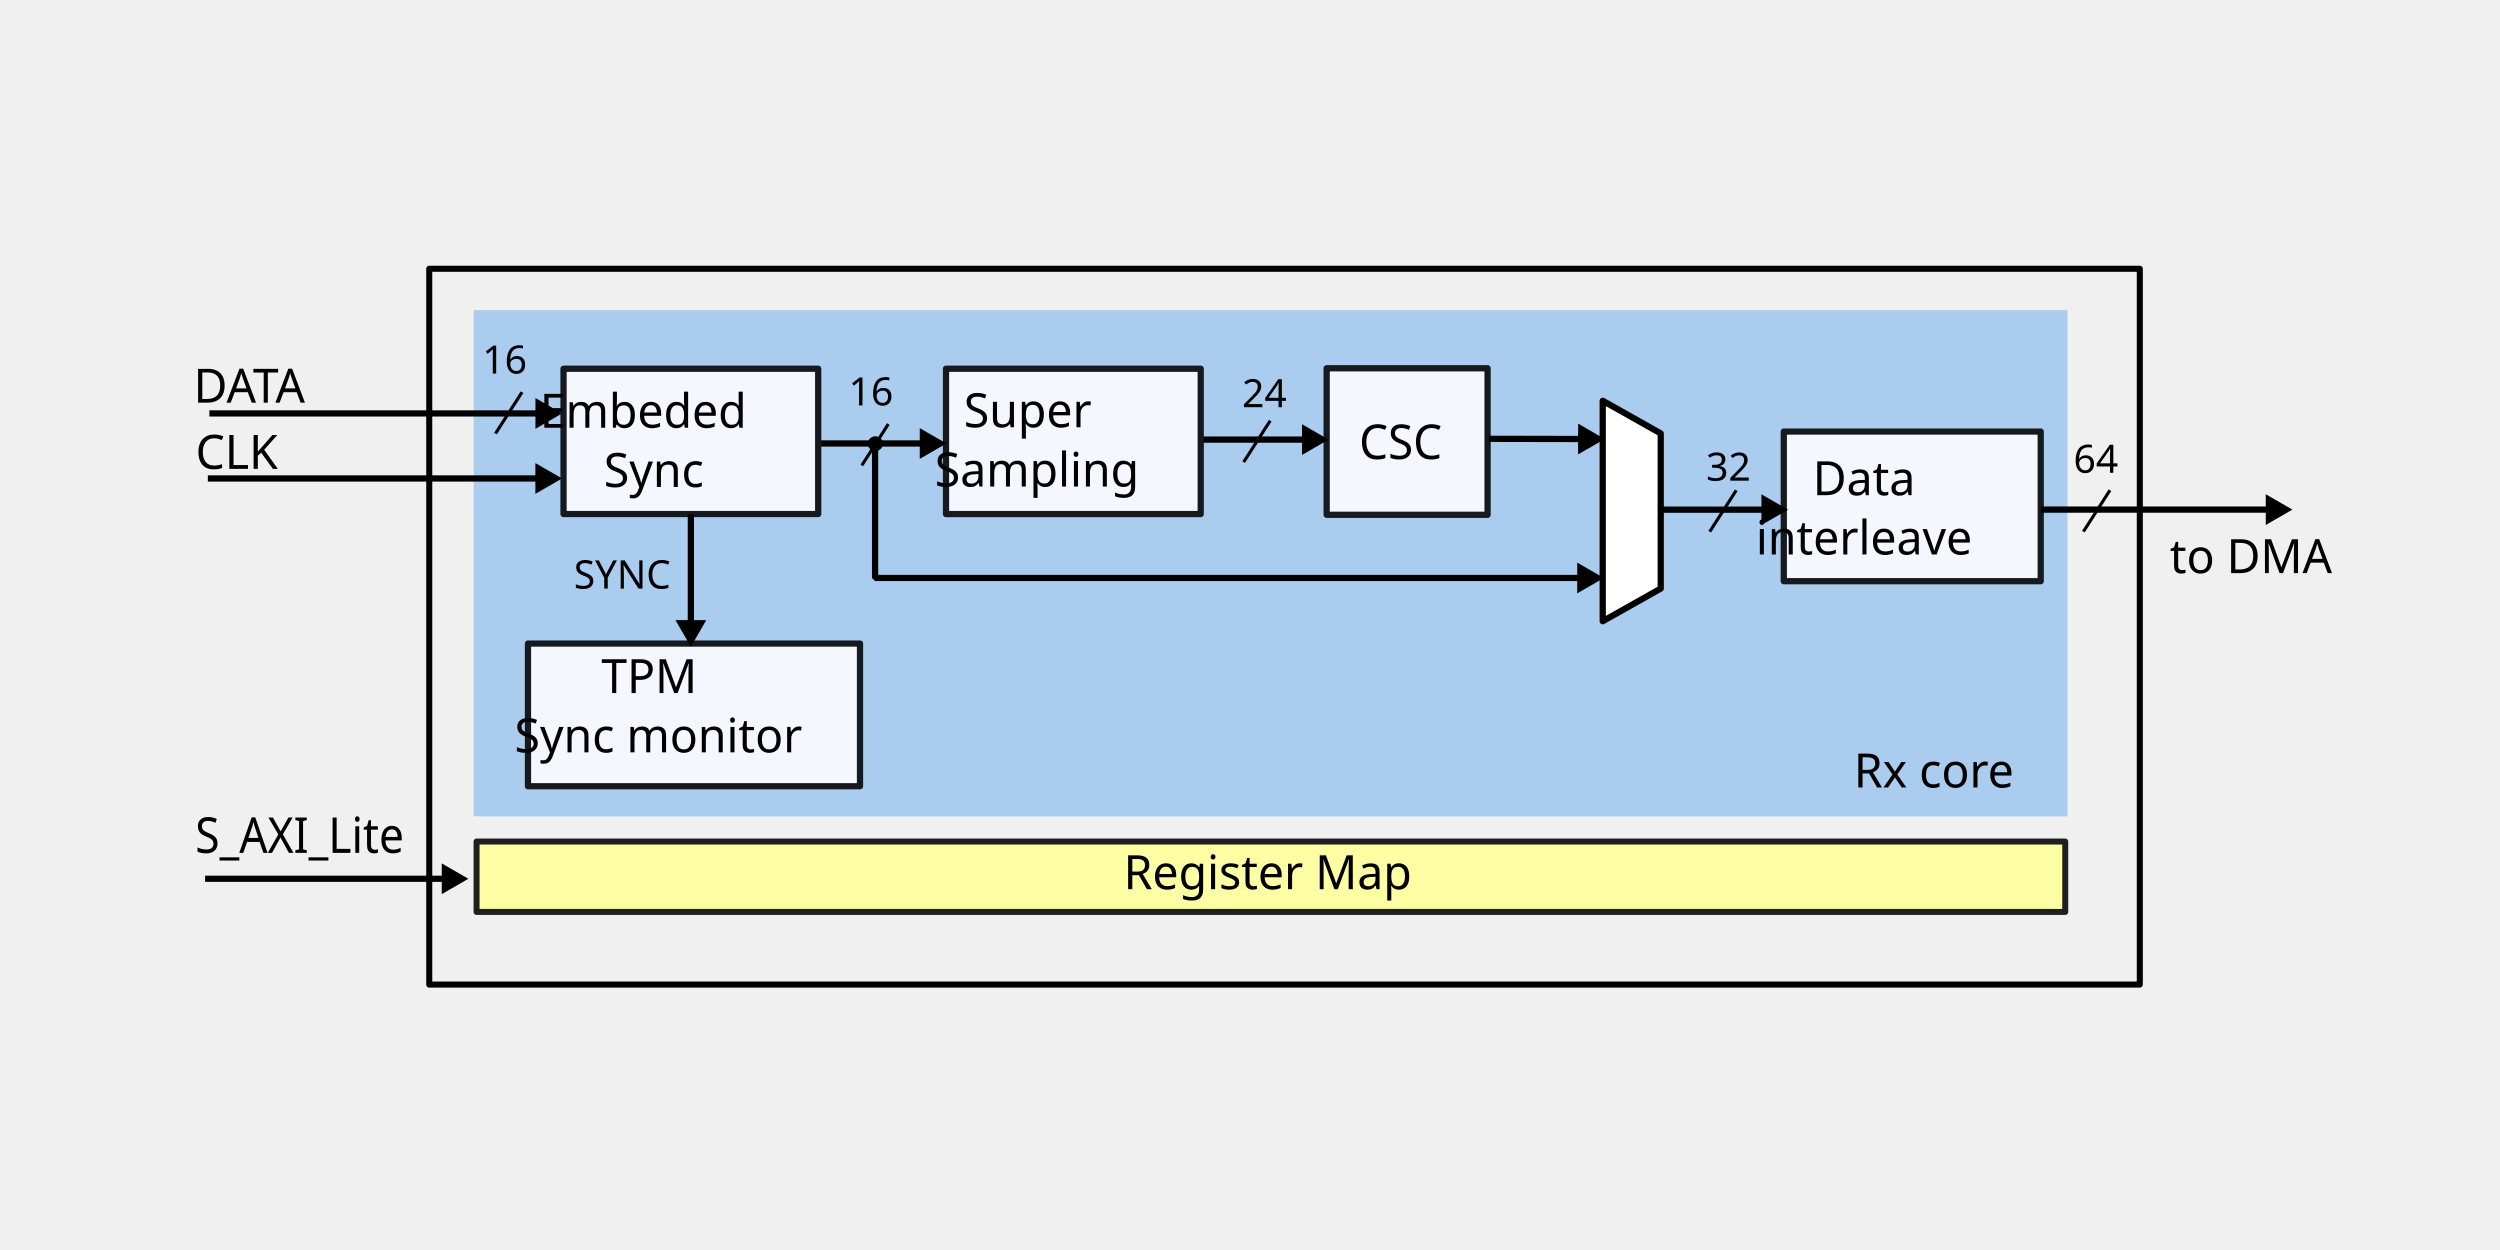
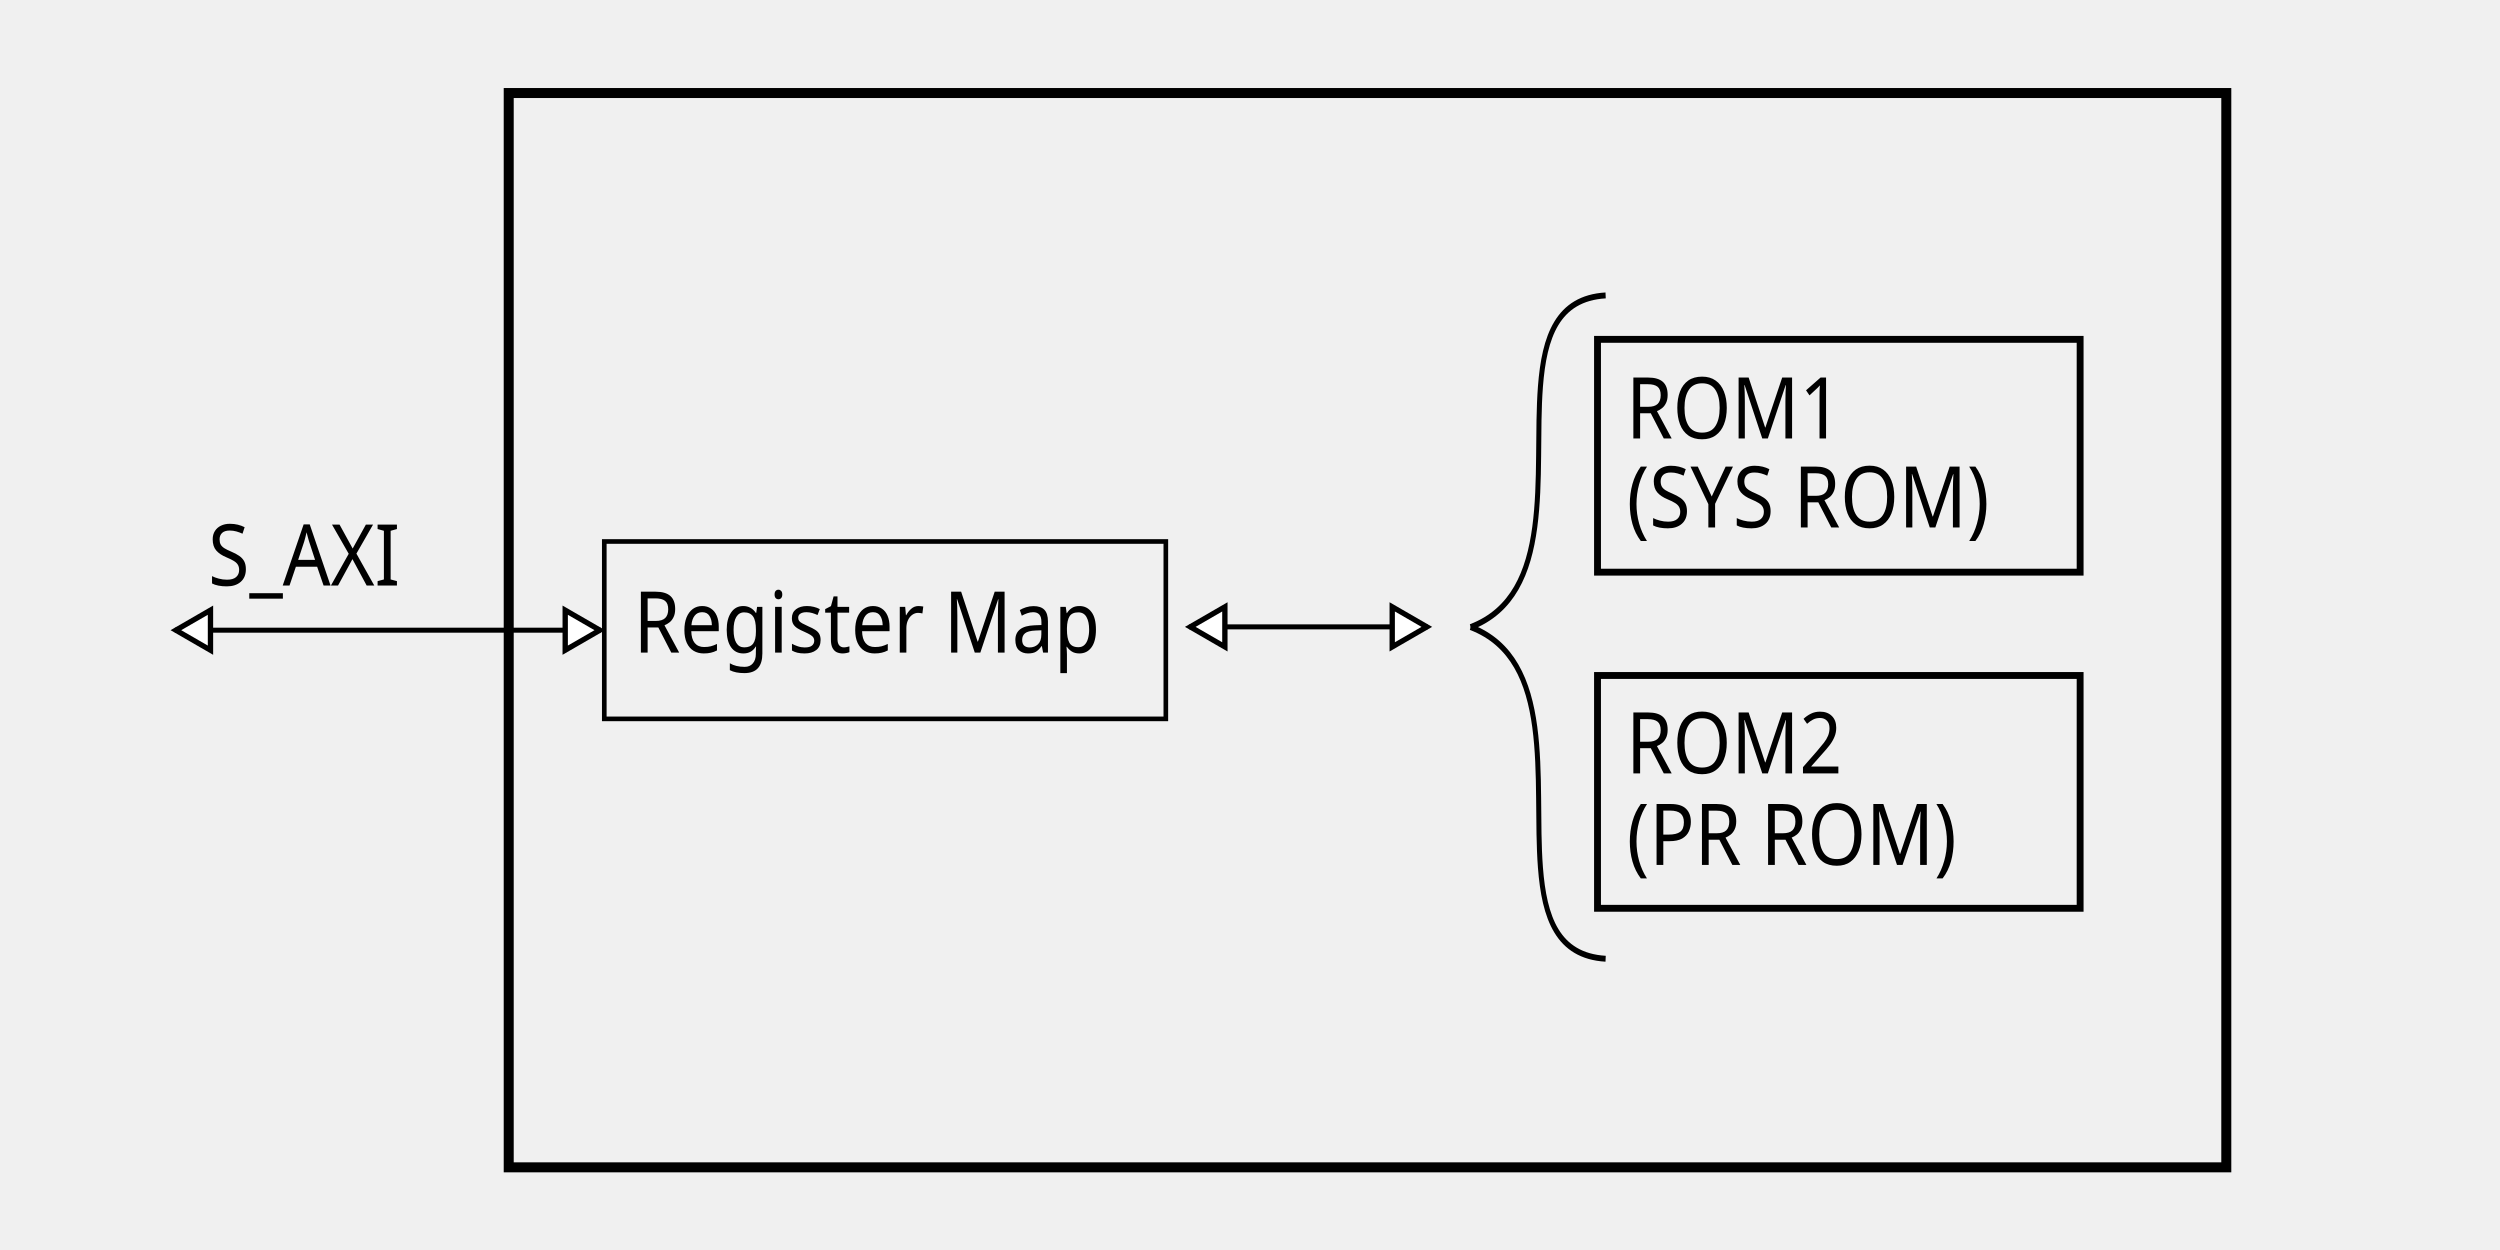
- <svg xmlns="http://www.w3.org/2000/svg" xmlns:ns1="http://www.openswatchbook.org/uri/2009/osb" width="800" height="400" viewBox="0 0 800 400" id="svg2" version="1.1">
-   <defs id="defs4">
-     <marker orient="auto" refY="0" refX="0" id="marker5056" style="overflow:visible">
-       <path id="path5058" d="m 5.77,0 -8.65,5 0,-10 8.65,5 z" style="fill:#000000;fill-opacity:1;fill-rule:evenodd;stroke:#000000;stroke-width:1pt;stroke-opacity:1" transform="scale(0.4,0.4)" />
+ <svg xmlns="http://www.w3.org/2000/svg" width="500" height="250" viewBox="0 0 500 250" version="1.1" id="svg8">
+   <defs id="defs2">
+     <marker style="overflow:visible" id="marker6013" refX="0" refY="0" orient="auto">
+       <path transform="matrix(0.8,0,0,0.8,-4.8,0)" style="fill:#ffffff;fill-rule:evenodd;stroke:#000000;stroke-width:1pt;stroke-opacity:1" d="M 5.77,0 -2.88,5 V -5 Z" id="path6011" />
    </marker>
-     <marker orient="auto" refY="0" refX="0" id="marker11055" style="overflow:visible">
-       <path id="path11057" d="m 5.77,0 -8.65,5 0,-10 8.65,5 z" style="fill:#000000;fill-opacity:1;fill-rule:evenodd;stroke:#000000;stroke-width:1pt;stroke-opacity:1" transform="scale(0.4,0.4)" />
+     <marker style="overflow:visible" id="marker5553" refX="0" refY="0" orient="auto">
+       <path transform="matrix(-0.8,0,0,-0.8,4.8,0)" style="fill:#ffffff;fill-rule:evenodd;stroke:#000000;stroke-width:1pt;stroke-opacity:1" d="M 5.77,0 -2.88,5 V -5 Z" id="path5551" />
    </marker>
-     <marker style="overflow:visible" id="marker6925" refX="0" refY="0" orient="auto">
-       <path transform="scale(0.4,0.4)" style="fill:#000000;fill-opacity:1;fill-rule:evenodd;stroke:#000000;stroke-width:1pt;stroke-opacity:1" d="m 5.77,0 -8.65,5 0,-10 8.65,5 z" id="path6927" />
+     <marker orient="auto" refY="0" refX="0" id="marker5483" style="overflow:visible">
+       <path id="path5481" d="M 5.77,0 -2.88,5 V -5 Z" style="fill:#ffffff;fill-rule:evenodd;stroke:#000000;stroke-width:1pt;stroke-opacity:1" transform="matrix(0.8,0,0,0.8,-4.8,0)" />
    </marker>
-     <marker style="overflow:visible" id="marker6601" refX="0" refY="0" orient="auto">
-       <path transform="scale(0.4,0.4)" style="fill:#000000;fill-opacity:1;fill-rule:evenodd;stroke:#000000;stroke-width:1pt;stroke-opacity:1" d="m 5.77,0 -8.65,5 0,-10 8.65,5 z" id="path6603" />
+     <marker orient="auto" refY="0" refX="0" id="EmptyTriangleInL-3" style="overflow:visible">
+       <path id="path996-6" d="M 5.77,0 -2.88,5 V -5 Z" style="fill:#ffffff;fill-rule:evenodd;stroke:#000000;stroke-width:1pt;stroke-opacity:1" transform="matrix(-0.8,0,0,-0.8,4.8,0)" />
    </marker>
-     <marker orient="auto" refY="0" refX="0" id="marker6283" style="overflow:visible">
-       <path id="path6285" d="m 5.77,0 -8.65,5 0,-10 8.65,5 z" style="fill:#000000;fill-opacity:1;fill-rule:evenodd;stroke:#000000;stroke-width:1pt;stroke-opacity:1" transform="scale(0.4,0.4)" />
+     <marker orient="auto" refY="0" refX="0" id="EmptyTriangleOutL-2" style="overflow:visible">
+       <path id="path1005-7" d="M 5.77,0 -2.88,5 V -5 Z" style="fill:#ffffff;fill-rule:evenodd;stroke:#000000;stroke-width:1pt;stroke-opacity:1" transform="matrix(0.8,0,0,0.8,-4.8,0)" />
    </marker>
-     <marker style="overflow:visible" id="marker5817" refX="0" refY="0" orient="auto">
-       <path transform="scale(0.4,0.4)" style="fill:#000000;fill-opacity:1;fill-rule:evenodd;stroke:#000000;stroke-width:1pt;stroke-opacity:1" d="m 5.77,0 -8.65,5 0,-10 8.65,5 z" id="path5819" />
+     <marker style="overflow:visible" id="marker5102-4" refX="0" refY="0" orient="auto">
+       <path transform="matrix(0.8,0,0,0.8,-4.8,0)" style="fill:#ffffff;fill-rule:evenodd;stroke:#000000;stroke-width:1pt;stroke-opacity:1" d="M 5.77,0 -2.88,5 V -5 Z" id="path5100-4" />
    </marker>
-     <marker orient="auto" refY="0" refX="0" id="marker11520" style="overflow:visible">
-       <path id="path11522" d="m 5.77,0 -8.65,5 0,-10 8.65,5 z" style="fill:#000000;fill-opacity:1;fill-rule:evenodd;stroke:#000000;stroke-width:1pt;stroke-opacity:1" transform="scale(0.4,0.4)" />
+     <marker style="overflow:visible" id="marker5553-1" refX="0" refY="0" orient="auto">
+       <path transform="matrix(-0.8,0,0,-0.8,4.8,0)" style="fill:#ffffff;fill-rule:evenodd;stroke:#000000;stroke-width:1pt;stroke-opacity:1" d="M 5.77,0 -2.88,5 V -5 Z" id="path5551-7" />
    </marker>
-     <marker orient="auto" refY="0" refX="0" id="marker9429" style="overflow:visible">
-       <path id="path9431" d="m 5.77,0 -8.65,5 0,-10 8.65,5 z" style="fill:#000000;fill-opacity:1;fill-rule:evenodd;stroke:#000000;stroke-width:1pt;stroke-opacity:1" transform="scale(0.4,0.4)" />
-     </marker>
-     <marker style="overflow:visible" id="marker8525" refX="0" refY="0" orient="auto">
-       <path transform="scale(0.4,0.4)" style="fill:#000000;fill-opacity:1;fill-rule:evenodd;stroke:#000000;stroke-width:1pt;stroke-opacity:1" d="m 5.77,0 -8.65,5 0,-10 8.65,5 z" id="path8527" />
-     </marker>
-     <marker style="overflow:visible" id="marker14694" refX="0" refY="0" orient="auto">
-       <path transform="scale(0.4,0.4)" style="fill:#000000;fill-opacity:1;fill-rule:evenodd;stroke:#000000;stroke-width:1pt;stroke-opacity:1" d="m 5.77,0 -8.65,5 0,-10 8.65,5 z" id="path14696" />
-     </marker>
-     <marker style="overflow:visible" id="marker13210" refX="0" refY="0" orient="auto">
-       <path transform="scale(0.4,0.4)" style="fill:#000000;fill-opacity:1;fill-rule:evenodd;stroke:#000000;stroke-width:1pt;stroke-opacity:1" d="m 5.77,0 -8.65,5 0,-10 8.65,5 z" id="path13212" />
-     </marker>
-     <marker orient="auto" refY="0" refX="0" id="marker12618" style="overflow:visible">
-       <path id="path12620" d="m 5.77,0 -8.65,5 0,-10 8.65,5 z" style="fill:#000000;fill-opacity:1;fill-rule:evenodd;stroke:#000000;stroke-width:1pt;stroke-opacity:1" transform="scale(0.4,0.4)" />
-     </marker>
-     <marker orient="auto" refY="0" refX="0" id="marker12206" style="overflow:visible">
-       <path id="path12208" d="m 5.77,0 -8.65,5 0,-10 8.65,5 z" style="fill:#000000;fill-opacity:1;fill-rule:evenodd;stroke:#000000;stroke-width:1pt;stroke-opacity:1" transform="scale(0.4,0.4)" />
-     </marker>
-     <marker style="overflow:visible" id="marker11148" refX="0" refY="0" orient="auto">
-       <path transform="scale(0.4,0.4)" style="fill:#000000;fill-opacity:1;fill-rule:evenodd;stroke:#000000;stroke-width:1pt;stroke-opacity:1" d="m 5.77,0 -8.65,5 0,-10 8.65,5 z" id="path11150" />
-     </marker>
-     <marker orient="auto" refY="0" refX="0" id="marker9085" style="overflow:visible">
-       <path id="path9087" d="m 5.77,0 -8.65,5 0,-10 8.65,5 z" style="fill:#ffffff;fill-opacity:1;fill-rule:evenodd;stroke:#000000;stroke-width:1pt;stroke-opacity:1" transform="scale(0.4,0.4)" />
-     </marker>
-     <linearGradient id="linearGradient9055" ns1:paint="solid">
-       <stop style="stop-color:#ffffff;stop-opacity:1;" offset="0" id="stop9057" />
-     </linearGradient>
-     <marker orient="auto" refY="0" refX="0" id="marker8895" style="overflow:visible">
-       <path id="path8897" d="m 5.77,0 -8.65,5 0,-10 8.65,5 z" style="fill:#ffffff;fill-opacity:1;fill-rule:evenodd;stroke:#000000;stroke-width:1pt;stroke-opacity:1" transform="scale(0.4,0.4)" />
-     </marker>
-     <marker style="overflow:visible" id="marker10933-1" refX="0" refY="0" orient="auto">
-       <path transform="scale(-0.4,-0.4)" style="fill:#000000;fill-opacity:1;fill-rule:evenodd;stroke:#000000;stroke-width:1pt;stroke-opacity:1" d="m 5.77,0 -8.65,5 0,-10 8.65,5 z" id="path10935-1" />
-     </marker>
-     <marker orient="auto" refY="0" refX="0" id="TriangleInM-7-1" style="overflow:visible">
-       <path id="path4660-1-6" d="m 5.77,0 -8.65,5 0,-10 8.65,5 z" style="fill:#000000;fill-opacity:1;fill-rule:evenodd;stroke:#000000;stroke-width:1pt;stroke-opacity:1" transform="scale(-0.4,-0.4)" />
-     </marker>
-     <marker style="overflow:visible" id="marker10933" refX="0" refY="0" orient="auto">
-       <path transform="scale(-0.4,-0.4)" style="fill:#000000;fill-opacity:1;fill-rule:evenodd;stroke:#000000;stroke-width:1pt;stroke-opacity:1" d="m 5.77,0 -8.65,5 0,-10 8.65,5 z" id="path10935" />
-     </marker>
-     <marker orient="auto" refY="0" refX="0" id="marker6005" style="overflow:visible">
-       <path id="path6007" d="m 5.77,0 -8.65,5 0,-10 8.65,5 z" style="fill:#0000ff;fill-opacity:1;fill-rule:evenodd;stroke:#0000ff;stroke-width:1pt;stroke-opacity:1" transform="scale(-0.4,-0.4)" />
-     </marker>
-     <marker orient="auto" refY="0" refX="0" id="marker15643-48" style="overflow:visible">
-       <path id="path15645-1" d="m 5.77,0 -8.65,5 0,-10 8.65,5 z" style="fill:#000000;fill-opacity:1;fill-rule:evenodd;stroke:#000000;stroke-width:1pt;stroke-opacity:1" transform="scale(-0.4,-0.4)" />
-     </marker>
-     <marker orient="auto" refY="0" refX="0" id="marker7250" style="overflow:visible">
-       <path id="path7252" d="m 5.77,0 -8.65,5 0,-10 8.65,5 z" style="fill:#000000;fill-opacity:1;fill-rule:evenodd;stroke:#000000;stroke-width:1pt;stroke-opacity:1" transform="scale(-0.4,-0.4)" />
-     </marker>
-     <marker style="overflow:visible" id="marker24668" refX="0" refY="0" orient="auto">
-       <path transform="scale(-0.4,-0.4)" style="fill:#000000;fill-opacity:1;fill-rule:evenodd;stroke:#000000;stroke-width:1pt;stroke-opacity:1" d="m 5.77,0 -8.65,5 0,-10 8.65,5 z" id="path24670" />
-     </marker>
-     <marker orient="auto" refY="0" refX="0" id="marker7256" style="overflow:visible">
-       <path id="path7258" d="m 5.77,0 -8.65,5 0,-10 8.65,5 z" style="fill:#000000;fill-opacity:1;fill-rule:evenodd;stroke:#000000;stroke-width:1pt;stroke-opacity:1" transform="scale(-0.4,-0.4)" />
-     </marker>
-     <marker orient="auto" refY="0" refX="0" id="marker15643-48-9" style="overflow:visible">
-       <path id="path15645-1-5" d="m 5.77,0 -8.65,5 0,-10 8.65,5 z" style="fill:#000000;fill-opacity:1;fill-rule:evenodd;stroke:#000000;stroke-width:1pt;stroke-opacity:1" transform="scale(-0.4,-0.4)" />
-     </marker>
-     <marker style="overflow:visible" id="marker24284" refX="0" refY="0" orient="auto">
-       <path transform="scale(-0.4,-0.4)" style="fill:#000000;fill-opacity:1;fill-rule:evenodd;stroke:#000000;stroke-width:1pt;stroke-opacity:1" d="m 5.77,0 -8.65,5 0,-10 8.65,5 z" id="path24286" />
-     </marker>
-     <marker orient="auto" refY="0" refX="0" id="marker7268" style="overflow:visible">
-       <path id="path7270" d="m 5.77,0 -8.65,5 0,-10 8.65,5 z" style="fill:#000000;fill-opacity:1;fill-rule:evenodd;stroke:#000000;stroke-width:1pt;stroke-opacity:1" transform="scale(-0.4,-0.4)" />
-     </marker>
-     <marker orient="auto" refY="0" refX="0" id="marker7276" style="overflow:visible">
-       <path id="path7278" d="m 5.77,0 -8.65,5 0,-10 8.65,5 z" style="fill:#000000;fill-opacity:1;fill-rule:evenodd;stroke:#000000;stroke-width:1pt;stroke-opacity:1" transform="scale(-0.4,-0.4)" />
-     </marker>
-     <marker orient="auto" refY="0" refX="0" id="marker15643-42" style="overflow:visible">
-       <path id="path15645-20" d="m 5.77,0 -8.65,5 0,-10 8.65,5 z" style="fill:#000000;fill-opacity:1;fill-rule:evenodd;stroke:#000000;stroke-width:1pt;stroke-opacity:1" transform="scale(-0.4,-0.4)" />
-     </marker>
-     <marker style="overflow:visible" id="marker12344-7" refX="0" refY="0" orient="auto">
-       <path transform="scale(-0.4,-0.4)" style="fill:#000000;fill-opacity:1;fill-rule:evenodd;stroke:#000000;stroke-width:1pt;stroke-opacity:1" d="m 5.77,0 -8.65,5 0,-10 8.65,5 z" id="path12346-6" />
-     </marker>
-     <marker style="overflow:visible" id="marker10933-1-1" refX="0" refY="0" orient="auto">
-       <path transform="scale(-0.4,-0.4)" style="fill:#000000;fill-opacity:1;fill-rule:evenodd;stroke:#000000;stroke-width:1pt;stroke-opacity:1" d="m 5.77,0 -8.65,5 0,-10 8.65,5 z" id="path10935-1-0" />
-     </marker>
-     <marker orient="auto" refY="0" refX="0" id="marker4705-2" style="overflow:visible">
-       <path id="path4580-1" d="m 5.77,0 -8.65,5 0,-10 8.65,5 z" style="fill:#000000;fill-opacity:1;fill-rule:evenodd;stroke:#000000;stroke-width:1pt;stroke-opacity:1" transform="scale(0.4,0.4)" />
-     </marker>
-     <marker orient="auto" refY="0" refX="0" id="marker15643-48-7" style="overflow:visible">
-       <path id="path15645-1-3" d="m 5.77,0 -8.65,5 0,-10 8.65,5 z" style="fill:#000000;fill-opacity:1;fill-rule:evenodd;stroke:#000000;stroke-width:1pt;stroke-opacity:1" transform="scale(-0.4,-0.4)" />
-     </marker>
-     <marker orient="auto" refY="0" refX="0" id="marker9663" style="overflow:visible">
-       <path id="path9665" d="m 5.77,0 -8.65,5 0,-10 8.65,5 z" style="fill:#000000;fill-opacity:1;fill-rule:evenodd;stroke:#000000;stroke-width:1pt;stroke-opacity:1" transform="scale(-0.4,-0.4)" />
-     </marker>
-     <marker style="overflow:visible" id="marker24668-2" refX="0" refY="0" orient="auto">
-       <path transform="scale(-0.4,-0.4)" style="fill:#000000;fill-opacity:1;fill-rule:evenodd;stroke:#000000;stroke-width:1pt;stroke-opacity:1" d="m 5.77,0 -8.65,5 0,-10 8.65,5 z" id="path24670-4" />
-     </marker>
-     <marker orient="auto" refY="0" refX="0" id="marker9669" style="overflow:visible">
-       <path id="path9671" d="m 5.77,0 -8.65,5 0,-10 8.65,5 z" style="fill:#000000;fill-opacity:1;fill-rule:evenodd;stroke:#000000;stroke-width:1pt;stroke-opacity:1" transform="scale(-0.4,-0.4)" />
-     </marker>
-     <marker orient="auto" refY="0" refX="0" id="marker15643-48-9-2" style="overflow:visible">
-       <path id="path15645-1-5-0" d="m 5.77,0 -8.65,5 0,-10 8.65,5 z" style="fill:#000000;fill-opacity:1;fill-rule:evenodd;stroke:#000000;stroke-width:1pt;stroke-opacity:1" transform="scale(-0.4,-0.4)" />
-     </marker>
-     <marker style="overflow:visible" id="marker24284-0" refX="0" refY="0" orient="auto">
-       <path transform="scale(-0.4,-0.4)" style="fill:#000000;fill-opacity:1;fill-rule:evenodd;stroke:#000000;stroke-width:1pt;stroke-opacity:1" d="m 5.77,0 -8.65,5 0,-10 8.65,5 z" id="path24286-2" />
-     </marker>
-     <marker orient="auto" refY="0" refX="0" id="marker9681" style="overflow:visible">
-       <path id="path9683" d="m 5.77,0 -8.65,5 0,-10 8.65,5 z" style="fill:#000000;fill-opacity:1;fill-rule:evenodd;stroke:#000000;stroke-width:1pt;stroke-opacity:1" transform="scale(-0.4,-0.4)" />
-     </marker>
-     <marker orient="auto" refY="0" refX="0" id="marker9689" style="overflow:visible">
-       <path id="path9691" d="m 5.77,0 -8.65,5 0,-10 8.65,5 z" style="fill:#000000;fill-opacity:1;fill-rule:evenodd;stroke:#000000;stroke-width:1pt;stroke-opacity:1" transform="scale(-0.4,-0.4)" />
-     </marker>
-     <marker orient="auto" refY="0" refX="0" id="marker15643-42-6" style="overflow:visible">
-       <path id="path15645-20-64" d="m 5.77,0 -8.65,5 0,-10 8.65,5 z" style="fill:#000000;fill-opacity:1;fill-rule:evenodd;stroke:#000000;stroke-width:1pt;stroke-opacity:1" transform="scale(-0.4,-0.4)" />
-     </marker>
-     <marker orient="auto" refY="0" refX="0" id="marker15643-48-9-3" style="overflow:visible">
-       <path id="path15645-1-5-00" d="m 5.77,0 -8.65,5 0,-10 8.65,5 z" style="fill:#000000;fill-opacity:1;fill-rule:evenodd;stroke:#000000;stroke-width:1pt;stroke-opacity:1" transform="scale(-0.4,-0.4)" />
-     </marker>
-     <marker orient="auto" refY="0" refX="0" id="marker12206-7" style="overflow:visible">
-       <path id="path12208-1" d="m 5.77,0 -8.65,5 0,-10 8.65,5 z" style="fill:#000000;fill-opacity:1;fill-rule:evenodd;stroke:#000000;stroke-width:1pt;stroke-opacity:1" transform="scale(0.4,0.4)" />
-     </marker>
-     <marker orient="auto" refY="0" refX="0" id="marker9429-8" style="overflow:visible">
-       <path id="path9431-8" d="m 5.77,0 -8.65,5 0,-10 8.65,5 z" style="fill:#000000;fill-opacity:1;fill-rule:evenodd;stroke:#000000;stroke-width:1pt;stroke-opacity:1" transform="scale(0.4,0.4)" />
-     </marker>
-     <marker orient="auto" refY="0" refX="0" id="marker12206-0" style="overflow:visible">
-       <path id="path12208-0" d="m 5.77,0 -8.65,5 0,-10 8.65,5 z" style="fill:#000000;fill-opacity:1;fill-rule:evenodd;stroke:#000000;stroke-width:1pt;stroke-opacity:1" transform="scale(0.4,0.4)" />
-     </marker>
-     <marker orient="auto" refY="0" refX="0" id="marker10888-6" style="overflow:visible">
-       <path id="path10890-3" d="m 5.77,0 -8.65,5 0,-10 8.65,5 z" style="fill:#000000;fill-opacity:1;fill-rule:evenodd;stroke:#000000;stroke-width:1pt;stroke-opacity:1" transform="scale(0.4,0.4)" />
-     </marker>
-     <marker orient="auto" refY="0" refX="0" id="marker11392-2" style="overflow:visible">
-       <path id="path11394-7" d="m 5.77,0 -8.65,5 0,-10 8.65,5 z" style="fill:#000000;fill-opacity:1;fill-rule:evenodd;stroke:#000000;stroke-width:1pt;stroke-opacity:1" transform="scale(0.4,0.4)" />
-     </marker>
-     <marker orient="auto" refY="0" refX="0" id="marker11392-2-4" style="overflow:visible">
-       <path id="path11394-7-3" d="m 5.77,0 -8.65,5 0,-10 8.65,5 z" style="fill:#000000;fill-opacity:1;fill-rule:evenodd;stroke:#000000;stroke-width:1pt;stroke-opacity:1" transform="scale(0.4,0.4)" />
-     </marker>
-     <marker orient="auto" refY="0" refX="0" id="marker11392-2-4-4" style="overflow:visible">
-       <path id="path11394-7-3-9" d="m 5.77,0 -8.65,5 0,-10 8.65,5 z" style="fill:#000000;fill-opacity:1;fill-rule:evenodd;stroke:#000000;stroke-width:1pt;stroke-opacity:1" transform="scale(0.4,0.4)" />
-     </marker>
-     <marker orient="auto" refY="0" refX="0" id="marker11392-2-4-9" style="overflow:visible">
-       <path id="path11394-7-3-1" d="m 5.77,0 -8.65,5 0,-10 8.65,5 z" style="fill:#000000;fill-opacity:1;fill-rule:evenodd;stroke:#000000;stroke-width:1pt;stroke-opacity:1" transform="scale(0.4,0.4)" />
-     </marker>
-     <marker orient="auto" refY="0" refX="0" id="marker9429-1" style="overflow:visible">
-       <path id="path9431-4" d="m 5.77,0 -8.65,5 0,-10 8.65,5 z" style="fill:#000000;fill-opacity:1;fill-rule:evenodd;stroke:#000000;stroke-width:1pt;stroke-opacity:1" transform="scale(0.4,0.4)" />
-     </marker>
-     <marker orient="auto" refY="0" refX="0" id="marker11392-2-4-3" style="overflow:visible">
-       <path id="path11394-7-3-4" d="m 5.77,0 -8.65,5 0,-10 8.65,5 z" style="fill:#000000;fill-opacity:1;fill-rule:evenodd;stroke:#000000;stroke-width:1pt;stroke-opacity:1" transform="scale(0.4,0.4)" />
-     </marker>
-     <marker orient="auto" refY="0" refX="0" id="marker12206-4" style="overflow:visible">
-       <path id="path12208-02" d="m 5.77,0 -8.65,5 0,-10 8.65,5 z" style="fill:#000000;fill-opacity:1;fill-rule:evenodd;stroke:#000000;stroke-width:1pt;stroke-opacity:1" transform="scale(0.4,0.4)" />
-     </marker>
-     <marker orient="auto" refY="0" refX="0" id="marker11392-7" style="overflow:visible">
-       <path id="path11394-6" d="m 5.77,0 -8.65,5 0,-10 8.65,5 z" style="fill:#000000;fill-opacity:1;fill-rule:evenodd;stroke:#000000;stroke-width:1pt;stroke-opacity:1" transform="scale(0.4,0.4)" />
-     </marker>
-     <marker orient="auto" refY="0" refX="0" id="marker11392-2-4-9-2" style="overflow:visible">
-       <path id="path11394-7-3-1-6" d="m 5.77,0 -8.65,5 0,-10 8.65,5 z" style="fill:#000000;fill-opacity:1;fill-rule:evenodd;stroke:#000000;stroke-width:1pt;stroke-opacity:1" transform="scale(0.4,0.4)" />
-     </marker>
-     <marker orient="auto" refY="0" refX="0" id="marker11392-2-4-3-5" style="overflow:visible">
-       <path id="path11394-7-3-4-0" d="m 5.77,0 -8.65,5 0,-10 8.65,5 z" style="fill:#000000;fill-opacity:1;fill-rule:evenodd;stroke:#000000;stroke-width:1pt;stroke-opacity:1" transform="scale(0.4,0.4)" />
-     </marker>
-     <marker orient="auto" refY="0" refX="0" id="marker11392-2-2" style="overflow:visible">
-       <path id="path11394-7-6" d="m 5.77,0 -8.65,5 0,-10 8.65,5 z" style="fill:#000000;fill-opacity:1;fill-rule:evenodd;stroke:#000000;stroke-width:1pt;stroke-opacity:1" transform="scale(0.4,0.4)" />
+     <marker orient="auto" refY="0" refX="0" id="marker5483-8" style="overflow:visible">
+       <path id="path5481-9" d="M 5.77,0 -2.88,5 V -5 Z" style="fill:#ffffff;fill-rule:evenodd;stroke:#000000;stroke-width:1pt;stroke-opacity:1" transform="matrix(0.8,0,0,0.8,-4.8,0)" />
    </marker>
  </defs>
-   <g id="layer1" transform="translate(0,-652.362)">
-     <rect style="color:#000000;fill:#aaccee;fill-opacity:1;fill-rule:nonzero;stroke:none;stroke-width:1;marker:none;visibility:visible;display:inline;overflow:visible;enable-background:accumulate" id="rect3004" width="510" height="162" x="151.577" y="751.607" />
-     <rect style="fill:#000000;fill-opacity:0;fill-rule:nonzero;stroke:#000000;stroke-width:1.935;stroke-linecap:square;stroke-linejoin:round;stroke-miterlimit:0;stroke-opacity:1;stroke-dasharray:none;stroke-dashoffset:0;display:inline;enable-background:new" id="rect4477" width="547.378" height="229.067" x="137.359" y="738.364" />
-     <rect y="770.201" x="424.533" height="46.896" width="51.491" id="rect4867" style="opacity:0.87;fill:#fffeff;fill-opacity:1;fill-rule:nonzero;stroke:#000000;stroke-width:2;stroke-linecap:round;stroke-linejoin:round;stroke-miterlimit:4;stroke-opacity:1;stroke-dasharray:none;stroke-dashoffset:0;display:inline;enable-background:new" />
-     <text id="text4869" y="779.467" x="445.965" style="font-size:7.851px;font-style:normal;font-weight:normal;line-height:125%;letter-spacing:0px;word-spacing:0px;fill:#000000;fill-opacity:1;stroke:none;display:inline;enable-background:new;font-family:sans-serif" xml:space="preserve" transform="scale(0.9752591,1.025369)">
-       <tspan y="779.467" x="445.965" style="font-size:15px;font-style:normal;font-variant:normal;font-weight:normal;font-stretch:normal;font-family:sans-serif;-inkscape-font-specification:sans-serif" id="tspan8763">CSC</tspan>
+   <g id="layer1" transform="translate(-69.10635,58.12853)">
+     <rect style="fill:none;fill-opacity:1;stroke:#000000;stroke-width:2;stroke-miterlimit:4;stroke-dasharray:none;stroke-opacity:1" id="rect817" width="343.516" height="214.862" x="170.85" y="-39.523" />
+     <text xml:space="preserve" style="font-style:normal;font-weight:normal;font-size:19.844px;line-height:1.25;font-family:sans-serif;letter-spacing:0px;word-spacing:0px;fill:#000000;fill-opacity:1;stroke:none;stroke-width:1.488" x="208.87" y="67.872" id="text821" transform="scale(0.9375812,1.066574)">
+       <tspan id="tspan819" x="208.87" y="67.872" style="font-size:16px;stroke-width:1.488">Register Map</tspan>
+       <tspan x="208.87" y="92.677" style="stroke-width:1.488" id="tspan823" />
    </text>
-     <text xml:space="preserve" style="font-size:42.029px;font-style:normal;font-weight:normal;line-height:125%;letter-spacing:0px;word-spacing:0px;fill:#000000;fill-opacity:1;stroke:none;font-family:sans-serif" x="698.604" y="826.053" id="text8759" transform="scale(0.9883858,1.011751)">
-       <tspan id="tspan8761" x="698.604" y="826.053" style="font-size:15px"> to DMA</tspan>
+     <rect style="fill:none;fill-opacity:1;stroke:#000000;stroke-width:0.926;stroke-miterlimit:4;stroke-dasharray:none;stroke-opacity:1" id="rect837" width="112.31" height="35.477" x="189.963" y="50.169" />
+     <rect style="fill:none;fill-opacity:1;stroke:#000000;stroke-width:1.375;stroke-miterlimit:4;stroke-dasharray:none;stroke-opacity:1" id="rect841" width="96.523" height="46.562" x="388.609" y="9.742" />
+     <path style="fill:none;stroke:#000000;stroke-width:1;stroke-linecap:butt;stroke-linejoin:miter;stroke-miterlimit:4;stroke-dasharray:none;stroke-opacity:1;marker-start:url(#marker5553);marker-end:url(#marker5483)" d="m 104.098,67.908 h 85.154" id="path5042" />
+     <text xml:space="preserve" style="font-style:normal;font-weight:normal;font-size:5.613px;line-height:1.25;font-family:sans-serif;letter-spacing:0px;word-spacing:0px;fill:#000000;fill-opacity:1;stroke:none;stroke-width:0.421" x="132.514" y="93.104" id="text8159" transform="scale(0.9375812,1.066574)">
+       <tspan id="tspan8157" x="132.514" y="98.225" style="stroke-width:0.421" />
    </text>
-     <text xml:space="preserve" style="font-size:13.134px;font-style:normal;font-weight:normal;line-height:125%;letter-spacing:0px;word-spacing:0px;fill:#000000;fill-opacity:1;stroke:none;font-family:sans-serif" x="439.94" y="799.101" id="text8765" transform="scale(0.9883858,1.011751)">
-       <tspan id="tspan8767" x="439.94" y="799.101" />
+     <text xml:space="preserve" style="font-style:normal;font-weight:normal;font-size:19.844px;line-height:1.25;font-family:sans-serif;letter-spacing:0px;word-spacing:0px;fill:#000000;fill-opacity:1;stroke:none;stroke-width:1.488" x="118.125" y="55.293" id="text8163" transform="scale(0.9375812,1.066574)">
+       <tspan id="tspan8161" x="118.125" y="55.293" style="font-size:16px;stroke-width:1.488">S_AXI</tspan>
    </text>
-     <path style="fill:none;stroke:#000000;stroke-width:2;stroke-linecap:butt;stroke-linejoin:miter;stroke-miterlimit:0;stroke-opacity:1;stroke-dasharray:none;marker-end:url(#marker11148)" d="m 280.025,793.818 0,43.494 227.521,0" id="path9555" />
-     <g id="g4413" transform="translate(27.57717,243.2447)">
-       <rect style="opacity:0.87;fill:#fffeff;fill-opacity:1;fill-rule:nonzero;stroke:#000000;stroke-width:2;stroke-linecap:round;stroke-linejoin:round;stroke-miterlimit:4;stroke-opacity:1;stroke-dasharray:none;stroke-dashoffset:0;display:inline;enable-background:new" id="rect4867-1-5-3" width="81.493" height="46.493" x="152.753" y="527.115" />
-       <text transform="scale(0.9883858,1.011751)" id="text8784-9-9" y="539.649" x="195.728" style="font-size:13.134px;font-style:normal;font-weight:normal;line-height:125%;letter-spacing:0px;word-spacing:0px;fill:#000000;fill-opacity:1;stroke:none;font-family:sans-serif" xml:space="preserve">
-         <tspan style="font-size:15px;text-align:center;text-anchor:middle" id="tspan9599-8" y="539.649" x="195.728">Embeded</tspan>
-         <tspan id="tspan9641" style="font-size:15px;text-align:center;text-anchor:middle" y="558.399" x="195.728">Sync</tspan>
-       </text>
+     <text xml:space="preserve" style="font-style:normal;font-weight:normal;font-size:19.844px;line-height:1.25;font-family:sans-serif;letter-spacing:0px;word-spacing:0px;fill:#000000;fill-opacity:1;stroke:none;stroke-width:1.488" x="420.581" y="27.722" id="text821-3" transform="scale(0.9375812,1.066574)">
+       <tspan id="tspan819-4" x="420.581" y="27.722" style="font-size:16px;stroke-width:1.488">ROM1</tspan>
+       <tspan x="420.581" y="52.527" style="stroke-width:1.488" id="tspan823-5" />
+     </text>
+     <text xml:space="preserve" style="font-style:normal;font-weight:normal;font-size:19.844px;line-height:1.25;font-family:sans-serif;letter-spacing:0px;word-spacing:0px;fill:#000000;fill-opacity:1;stroke:none;stroke-width:1.488" x="420.581" y="90.526" id="text821-3-7" transform="scale(0.9375812,1.066574)">
+       <tspan id="tspan819-4-9" x="420.581" y="90.526" style="font-size:16px;stroke-width:1.488">ROM2</tspan>
+       <tspan x="420.581" y="115.332" style="stroke-width:1.488" id="tspan823-5-8" />
+     </text>
+     <g id="g11064" transform="matrix(1,0,0,1.181877,96.5,-61.82724)">
+       <path id="path11045" d="m 293.731,53.121 c -9.645,0.486 -12.274,6.973 -13.038,15.429 -1.324,14.655 2.958,35.221 -13.962,40.696" style="fill:none;stroke:#000000;stroke-width:1px;stroke-linecap:butt;stroke-linejoin:miter;stroke-opacity:1" />
+       <path id="path11045-6" d="m 293.731,165.371 c -9.645,-0.486 -12.274,-6.973 -13.038,-15.429 -1.324,-14.655 2.958,-35.221 -13.962,-40.696" style="fill:none;stroke:#000000;stroke-width:1px;stroke-linecap:butt;stroke-linejoin:miter;stroke-opacity:1" />
    </g>
-     <rect y="921.646" x="152.498" height="22.539" width="508.377" id="rect4867-1-6" style="opacity:0.87;fill:#ffff99;fill-opacity:1;fill-rule:nonzero;stroke:#000000;stroke-width:1.918;stroke-linecap:round;stroke-linejoin:round;stroke-miterlimit:4;stroke-opacity:1;stroke-dasharray:none;stroke-dashoffset:0;display:inline;enable-background:new" />
-     <text xml:space="preserve" style="font-size:13.134px;font-style:normal;font-weight:normal;line-height:125%;letter-spacing:0px;word-spacing:0px;fill:#000000;fill-opacity:1;stroke:none;font-family:sans-serif" x="418.97" y="926.021" id="text8784-5" transform="scale(0.9883858,1.011751)">
-       <tspan x="418.97" y="926.021" id="tspan10800" style="font-size:15px;text-align:center;text-anchor:middle">Register Map</tspan>
+     <path style="fill:none;stroke:#000000;stroke-width:1;stroke-linecap:butt;stroke-linejoin:miter;stroke-miterlimit:4;stroke-dasharray:none;stroke-opacity:1;marker-start:url(#marker5553-1);marker-end:url(#marker5483-8)" d="m 306.977,67.244 h 47.677" id="path5042-9" />
+     <text xml:space="preserve" style="font-style:normal;font-weight:normal;font-size:19.844px;line-height:1.25;font-family:sans-serif;letter-spacing:0px;word-spacing:0px;fill:#000000;fill-opacity:1;stroke:none;stroke-width:1.488" x="420.729" y="44.414" id="text821-3-3" transform="scale(0.9375812,1.066574)">
+       <tspan id="tspan819-4-1" x="420.729" y="44.414" style="font-size:16px;stroke-width:1.488">(SYS ROM)</tspan>
+       <tspan x="420.729" y="69.22" style="stroke-width:1.488" id="tspan823-5-6" />
    </text>
-     <text xml:space="preserve" style="font-size:13.134px;font-style:normal;font-weight:normal;line-height:125%;letter-spacing:0px;word-spacing:0px;fill:#000000;fill-opacity:1;stroke:none;font-family:sans-serif" x="185.796" y="830.944" id="text8784-5-1" transform="scale(0.9883858,1.011751)">
-       <tspan x="185.796" y="830.944" id="tspan10837" style="font-size:12.5px">SYNC</tspan>
+     <text xml:space="preserve" style="font-style:normal;font-weight:normal;font-size:19.844px;line-height:1.25;font-family:sans-serif;letter-spacing:0px;word-spacing:0px;fill:#000000;fill-opacity:1;stroke:none;stroke-width:1.488" x="420.729" y="107.687" id="text821-3-3-5" transform="scale(0.9375812,1.066574)">
+       <tspan id="tspan819-4-1-5" x="420.729" y="107.687" style="font-size:16px;stroke-width:1.488">(PR ROM)</tspan>
+       <tspan x="420.729" y="132.492" style="stroke-width:1.488" id="tspan823-5-6-9" />
    </text>
-     <text xml:space="preserve" style="font-size:13.134px;font-style:normal;font-weight:normal;line-height:125%;letter-spacing:0px;word-spacing:0px;fill:#000000;fill-opacity:1;stroke:none;font-family:sans-serif" x="63.316" y="793.074" id="text8784-5-13" transform="scale(0.9883858,1.011751)">
-       <tspan x="63.316" y="793.074" id="tspan10877" style="font-size:15px">CLK</tspan>
-     </text>
-     <text xml:space="preserve" style="font-size:12.5px;font-style:normal;font-weight:normal;line-height:125%;letter-spacing:0px;word-spacing:0px;fill:#000000;fill-opacity:1;stroke:none;font-family:sans-serif" x="212.336" y="1075.992" id="text10879">
-       <tspan id="tspan10881" x="212.336" y="1075.992" />
-     </text>
-     <text xml:space="preserve" style="font-size:13.134px;font-style:normal;font-weight:normal;line-height:125%;letter-spacing:0px;word-spacing:0px;fill:#000000;fill-opacity:1;stroke:none;font-family:sans-serif" x="62.686" y="772.15" id="text8784-4-4" transform="scale(0.9883858,1.011751)">
-       <tspan x="62.686" y="772.15" id="tspan10908-0" style="font-size:15px">DATA</tspan>
-     </text>
-     <text xml:space="preserve" style="font-size:50.311px;font-style:normal;font-weight:normal;line-height:125%;letter-spacing:0px;word-spacing:0px;fill:#000000;fill-opacity:1;stroke:none;font-family:sans-serif" x="66.053" y="875.2" id="text8759-9" transform="scale(0.9458758,1.057221)">
-       <tspan id="tspan8761-0" x="66.053" y="875.2" style="font-size:15px;fill:#000000">S_AXI_Lite</tspan>
-     </text>
-     <text xml:space="preserve" style="font-size:42.029px;font-style:normal;font-weight:normal;line-height:125%;letter-spacing:0px;word-spacing:0px;fill:#000000;fill-opacity:1;stroke:none;font-family:sans-serif" x="353.93" y="714.808" id="text5703" transform="scale(0.9883858,1.011751)">
-       <tspan id="tspan5705" x="353.93" y="714.808" style="font-size:23.641px" />
-     </text>
-     <text xml:space="preserve" style="font-size:40px;font-style:normal;font-weight:normal;line-height:125%;letter-spacing:0px;word-spacing:0px;fill:#000000;fill-opacity:1;stroke:none;font-family:sans-serif" x="734.208" y="1008.896" id="text11704">
-       <tspan id="tspan11706" x="734.208" y="1008.896" />
-     </text>
-     <g id="g4501" transform="translate(25.27714,243.2447)">
-       <rect style="opacity:0.87;fill:#fffeff;fill-opacity:1;fill-rule:nonzero;stroke:#000000;stroke-width:2;stroke-linecap:round;stroke-linejoin:round;stroke-miterlimit:4;stroke-opacity:1;stroke-dasharray:none;stroke-dashoffset:0;display:inline;enable-background:new" id="rect4867-1-5" width="81.511" height="46.511" x="277.443" y="527.107" />
-       <text transform="scale(0.9883858,1.011751)" id="text8784-9" y="539.493" x="322.093" style="font-size:13.134px;font-style:normal;font-weight:normal;line-height:125%;letter-spacing:0px;word-spacing:0px;fill:#000000;fill-opacity:1;stroke:none;font-family:sans-serif" xml:space="preserve">
-         <tspan id="tspan6113" style="font-size:15px;text-align:center;text-anchor:middle" y="539.493" x="324.481">Super </tspan>
-         <tspan id="tspan3619" style="font-size:15px;text-align:center;text-anchor:middle" y="558.243" x="322.093">Sampling</tspan>
-       </text>
-     </g>
-     <g id="g16311" transform="translate(27.57717,243.2447)">
-       <rect style="opacity:0.87;fill:#fffeff;fill-opacity:1;fill-rule:nonzero;stroke:#000000;stroke-width:2;stroke-linecap:round;stroke-linejoin:round;stroke-miterlimit:4;stroke-opacity:1;stroke-dasharray:none;stroke-dashoffset:0;display:inline;enable-background:new" id="rect4867-1-5-3-4" width="106.247" height="45.653" x="141.376" y="615.059" />
-       <text transform="scale(0.9883858,1.011751)" id="text8784-9-9-9" y="623.575" x="197.218" style="font-size:13.134px;font-style:normal;font-weight:normal;text-align:center;line-height:125%;letter-spacing:0px;word-spacing:0px;text-anchor:middle;fill:#000000;fill-opacity:1;stroke:none;font-family:sans-serif" xml:space="preserve">
-         <tspan id="tspan4959" style="font-size:15px;text-align:center;text-anchor:middle" y="623.575" x="199.606">TPM </tspan>
-         <tspan style="font-size:15px;text-align:center;text-anchor:middle" y="642.325" x="197.218" id="tspan3012">Sync monitor</tspan>
-       </text>
-     </g>
-     <path style="fill:none;stroke:#000000;stroke-width:2;stroke-linecap:butt;stroke-linejoin:miter;stroke-miterlimit:0;stroke-opacity:1;stroke-dasharray:none;marker-end:url(#marker11392-2)" d="m 262.753,794.278 34.406,0" id="path9553-1" />
-     <path style="fill:none;stroke:#000000;stroke-width:2;stroke-linecap:butt;stroke-linejoin:miter;stroke-miterlimit:0;stroke-opacity:1;stroke-dasharray:none;marker-end:url(#marker11392-2-4)" d="m 67.005,784.659 107.178,0" id="path9553-1-0" />
-     <path style="fill:none;stroke:#000000;stroke-width:2;stroke-linecap:butt;stroke-linejoin:miter;stroke-miterlimit:0;stroke-opacity:1;stroke-dasharray:none;marker-end:url(#marker11392-2-4-4)" d="m 221.077,816.907 0,36.733" id="path9553-1-0-3" />
-     <g id="g5155" transform="translate(1.319726,224.86)">
-       <rect style="opacity:0.87;fill:#fffeff;fill-opacity:1;fill-rule:nonzero;stroke:#000000;stroke-width:2;stroke-linecap:round;stroke-linejoin:round;stroke-miterlimit:4;stroke-opacity:1;stroke-dasharray:none;stroke-dashoffset:0;display:inline;enable-background:new" id="rect4867-1-6-7" width="82.219" height="47.881" x="569.491" y="565.604" />
-       <text transform="scale(0.9883858,1.011751)" id="text8784-5-8" y="579.164" x="617.535" style="font-size:13.134px;font-style:normal;font-weight:normal;line-height:125%;letter-spacing:0px;word-spacing:0px;fill:#000000;fill-opacity:1;stroke:none;font-family:sans-serif" xml:space="preserve">
-         <tspan style="font-size:15px;text-align:center;text-anchor:middle" id="tspan10800-6" y="579.164" x="617.535">Data</tspan>
-         <tspan style="font-size:15px;text-align:center;text-anchor:middle" id="tspan5290" y="597.914" x="617.535">interleave</tspan>
-         <tspan style="font-size:15px;text-align:center;text-anchor:middle" id="tspan5292" y="616.664" x="617.535" />
-       </text>
-     </g>
-     <text xml:space="preserve" style="font-size:37.698px;font-style:normal;font-weight:normal;line-height:125%;letter-spacing:0px;word-spacing:0px;fill:#000000;fill-opacity:1;stroke:none;font-family:sans-serif" x="554.53" y="835.5" id="text6551-8-7-5" transform="scale(1.014182,0.9860159)">
-       <tspan id="tspan6553-3-4-2" x="554.53" y="835.5" style="font-size:9.425px" />
-     </text>
-     <path style="fill:none;stroke:#000000;stroke-width:2;stroke-linecap:butt;stroke-linejoin:miter;stroke-miterlimit:0;stroke-opacity:1;stroke-dasharray:none;marker-end:url(#marker11392-2-4-3)" d="m 66.505,805.472 107.654,0" id="path9553-1-0-5" />
-     <path style="fill:none;stroke:#000000;stroke-width:1px;stroke-linecap:butt;stroke-linejoin:miter;stroke-opacity:1" d="m 167.047,777.857 -8.5,13.25" id="path3530" />
-     <text xml:space="preserve" style="font-size:15px;font-style:normal;font-weight:normal;line-height:125%;letter-spacing:0px;word-spacing:0px;fill:#000000;fill-opacity:1;stroke:none;font-family:sans-serif" x="154.335" y="771.884" id="text3532">
-       <tspan id="tspan3534" x="154.335" y="771.884" style="font-size:12.5px">16</tspan>
-     </text>
-     <path style="fill:none;stroke:#000000;stroke-width:1px;stroke-linecap:butt;stroke-linejoin:miter;stroke-opacity:1" d="m 284.264,788.053 -8.5,13.25" id="path3530-8" />
-     <text xml:space="preserve" style="font-size:15px;font-style:normal;font-weight:normal;line-height:125%;letter-spacing:0px;word-spacing:0px;fill:#000000;fill-opacity:1;stroke:none;font-family:sans-serif" x="271.552" y="782.08" id="text3532-6">
-       <tspan id="tspan3534-7" x="271.552" y="782.08" style="font-size:12.5px">16</tspan>
-     </text>
-     <text xml:space="preserve" style="font-size:15px;font-style:normal;font-weight:normal;line-height:125%;letter-spacing:0px;word-spacing:0px;fill:#000000;fill-opacity:1;stroke:none;font-family:sans-serif" x="397.452" y="782.666" id="text3532-5">
-       <tspan id="tspan3534-5" x="397.452" y="782.666" style="font-size:12.5px">24</tspan>
-     </text>
-     <path id="path3571" d="m 512.874,780.609 18.555,10.447 0,49.648 -18.555,10.447 z" style="fill:#ffffff;fill-opacity:1;fill-rule:nonzero;stroke:#000000;stroke-width:2;stroke-linecap:round;stroke-linejoin:round;stroke-miterlimit:4;stroke-opacity:1;stroke-dasharray:none;stroke-dashoffset:0;display:inline;enable-background:new" />
-     <path style="fill:none;stroke:#000000;stroke-width:2;stroke-linecap:butt;stroke-linejoin:miter;stroke-miterlimit:0;stroke-opacity:1;stroke-dasharray:none;marker-end:url(#marker11392-7)" d="m 476.397,792.784 31.441,0.063" id="path9553-7" />
-     <path style="fill:none;stroke:#000000;stroke-width:2;stroke-linecap:butt;stroke-linejoin:miter;stroke-miterlimit:0;stroke-opacity:1;stroke-dasharray:none;marker-end:url(#marker11392-2-4-9)" d="m 531.781,815.461 34.718,0" id="path9553-1-0-4" />
-     <path style="fill:none;stroke:#000000;stroke-width:1px;stroke-linecap:butt;stroke-linejoin:miter;stroke-opacity:1" d="m 555.6,809.256 -8.5,13.25" id="path3530-1-4" />
-     <text xml:space="preserve" style="font-size:15px;font-style:normal;font-weight:normal;line-height:125%;letter-spacing:0px;word-spacing:0px;fill:#000000;fill-opacity:1;stroke:none;font-family:sans-serif" x="545.958" y="806.177" id="text3532-5-2">
-       <tspan id="tspan3534-5-6" x="545.958" y="806.177" style="font-size:12.5px">32</tspan>
-     </text>
-     <path style="fill:none;stroke:#000000;stroke-width:2;stroke-linecap:butt;stroke-linejoin:miter;stroke-miterlimit:0;stroke-opacity:1;stroke-dasharray:none;marker-end:url(#marker11392-2-4-9-2)" d="m 653.064,815.437 74.819,0" id="path9553-1-0-4-8" />
-     <path style="fill:none;stroke:#000000;stroke-width:1px;stroke-linecap:butt;stroke-linejoin:miter;stroke-opacity:1" d="m 675.183,809.232 -8.5,13.25" id="path3530-1-4-6" />
-     <text xml:space="preserve" style="font-size:15px;font-style:normal;font-weight:normal;line-height:125%;letter-spacing:0px;word-spacing:0px;fill:#000000;fill-opacity:1;stroke:none;font-family:sans-serif" x="663.521" y="803.651" id="text3532-5-2-5">
-       <tspan id="tspan3534-5-6-1" x="663.521" y="803.651" style="font-size:12.5px">64</tspan>
-     </text>
-     <path style="fill:none;stroke:#000000;stroke-width:2;stroke-linecap:butt;stroke-linejoin:miter;stroke-miterlimit:0;stroke-opacity:1;stroke-dasharray:none;marker-end:url(#marker11392-2-4-3-5)" d="m 65.634,933.568 78.562,0" id="path9553-1-0-5-0" />
-     <path style="fill:none;stroke:#000000;stroke-width:1px;stroke-linecap:butt;stroke-linejoin:miter;stroke-opacity:1" d="m 406.465,786.982 -8.5,13.25" id="path3530-1" />
-     <path style="fill:none;stroke:#000000;stroke-width:2;stroke-linecap:butt;stroke-linejoin:miter;stroke-miterlimit:0;stroke-opacity:1;stroke-dasharray:none;marker-end:url(#marker11392-2-2)" d="m 385.07,793.032 34.406,0" id="path9553-1-4" />
-     <ellipse style="fill:#000000;fill-opacity:1;stroke:#000000;stroke-width:3.025;stroke-miterlimit:4;stroke-opacity:1;stroke-dasharray:none" id="path6111-6-5-9" cx="252.544" cy="-551.084" rx="0.951" ry="0.862" transform="matrix(1,0,0,-1,27.57717,243.2447)" d="m 253.495,-551.084 c 0,0.476 -0.426,0.862 -0.951,0.862 -0.525,0 -0.951,-0.386 -0.951,-0.862 0,-0.476 0.426,-0.862 0.951,-0.862 0.525,0 0.951,0.386 0.951,0.862 z" />
-     <text transform="scale(0.9883858,1.011751)" id="text3014" y="893.846" x="596.3" style="font-size:42.029px;font-style:normal;font-weight:normal;line-height:125%;letter-spacing:0px;word-spacing:0px;fill:#000000;fill-opacity:1;stroke:none;font-family:sans-serif" xml:space="preserve">
-       <tspan style="font-size:15px" y="893.846" x="596.3" id="tspan3016"> Rx core</tspan>
-     </text>
+     <rect style="fill:none;fill-opacity:1;stroke:#000000;stroke-width:1.375;stroke-miterlimit:4;stroke-dasharray:none;stroke-opacity:1" id="rect841-6" width="96.523" height="46.562" x="388.609" y="76.968" />
  </g>
</svg>
